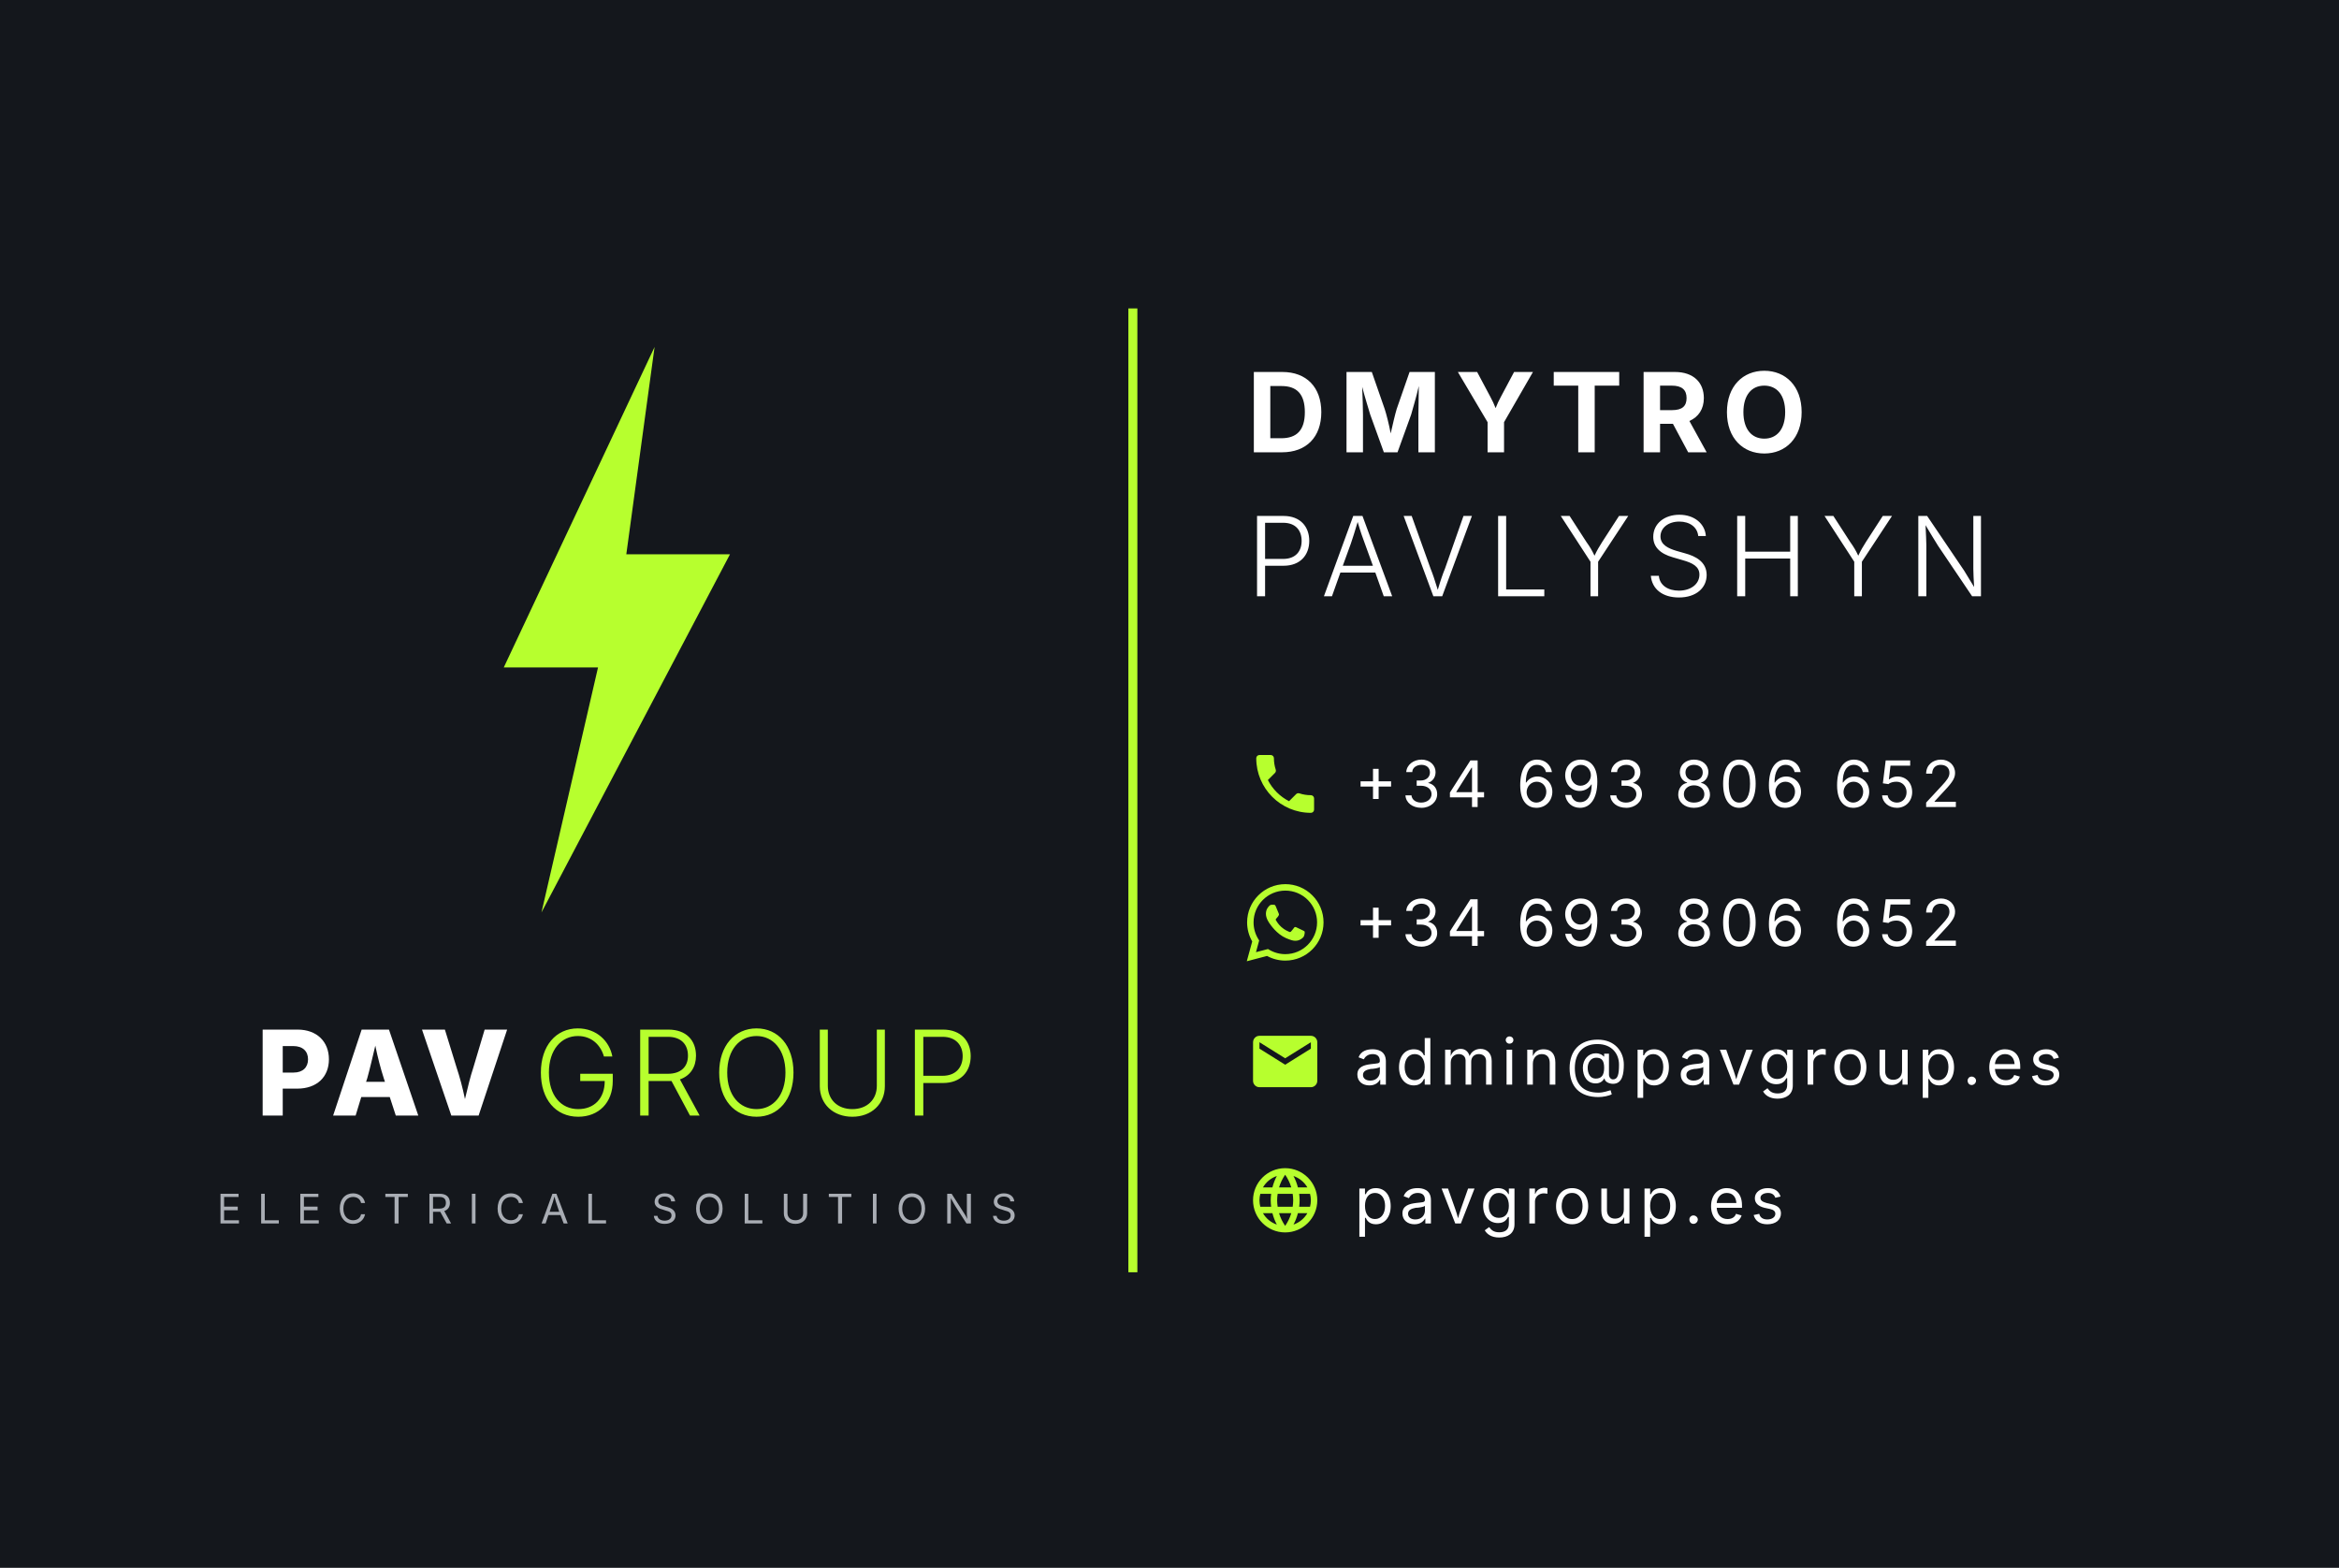
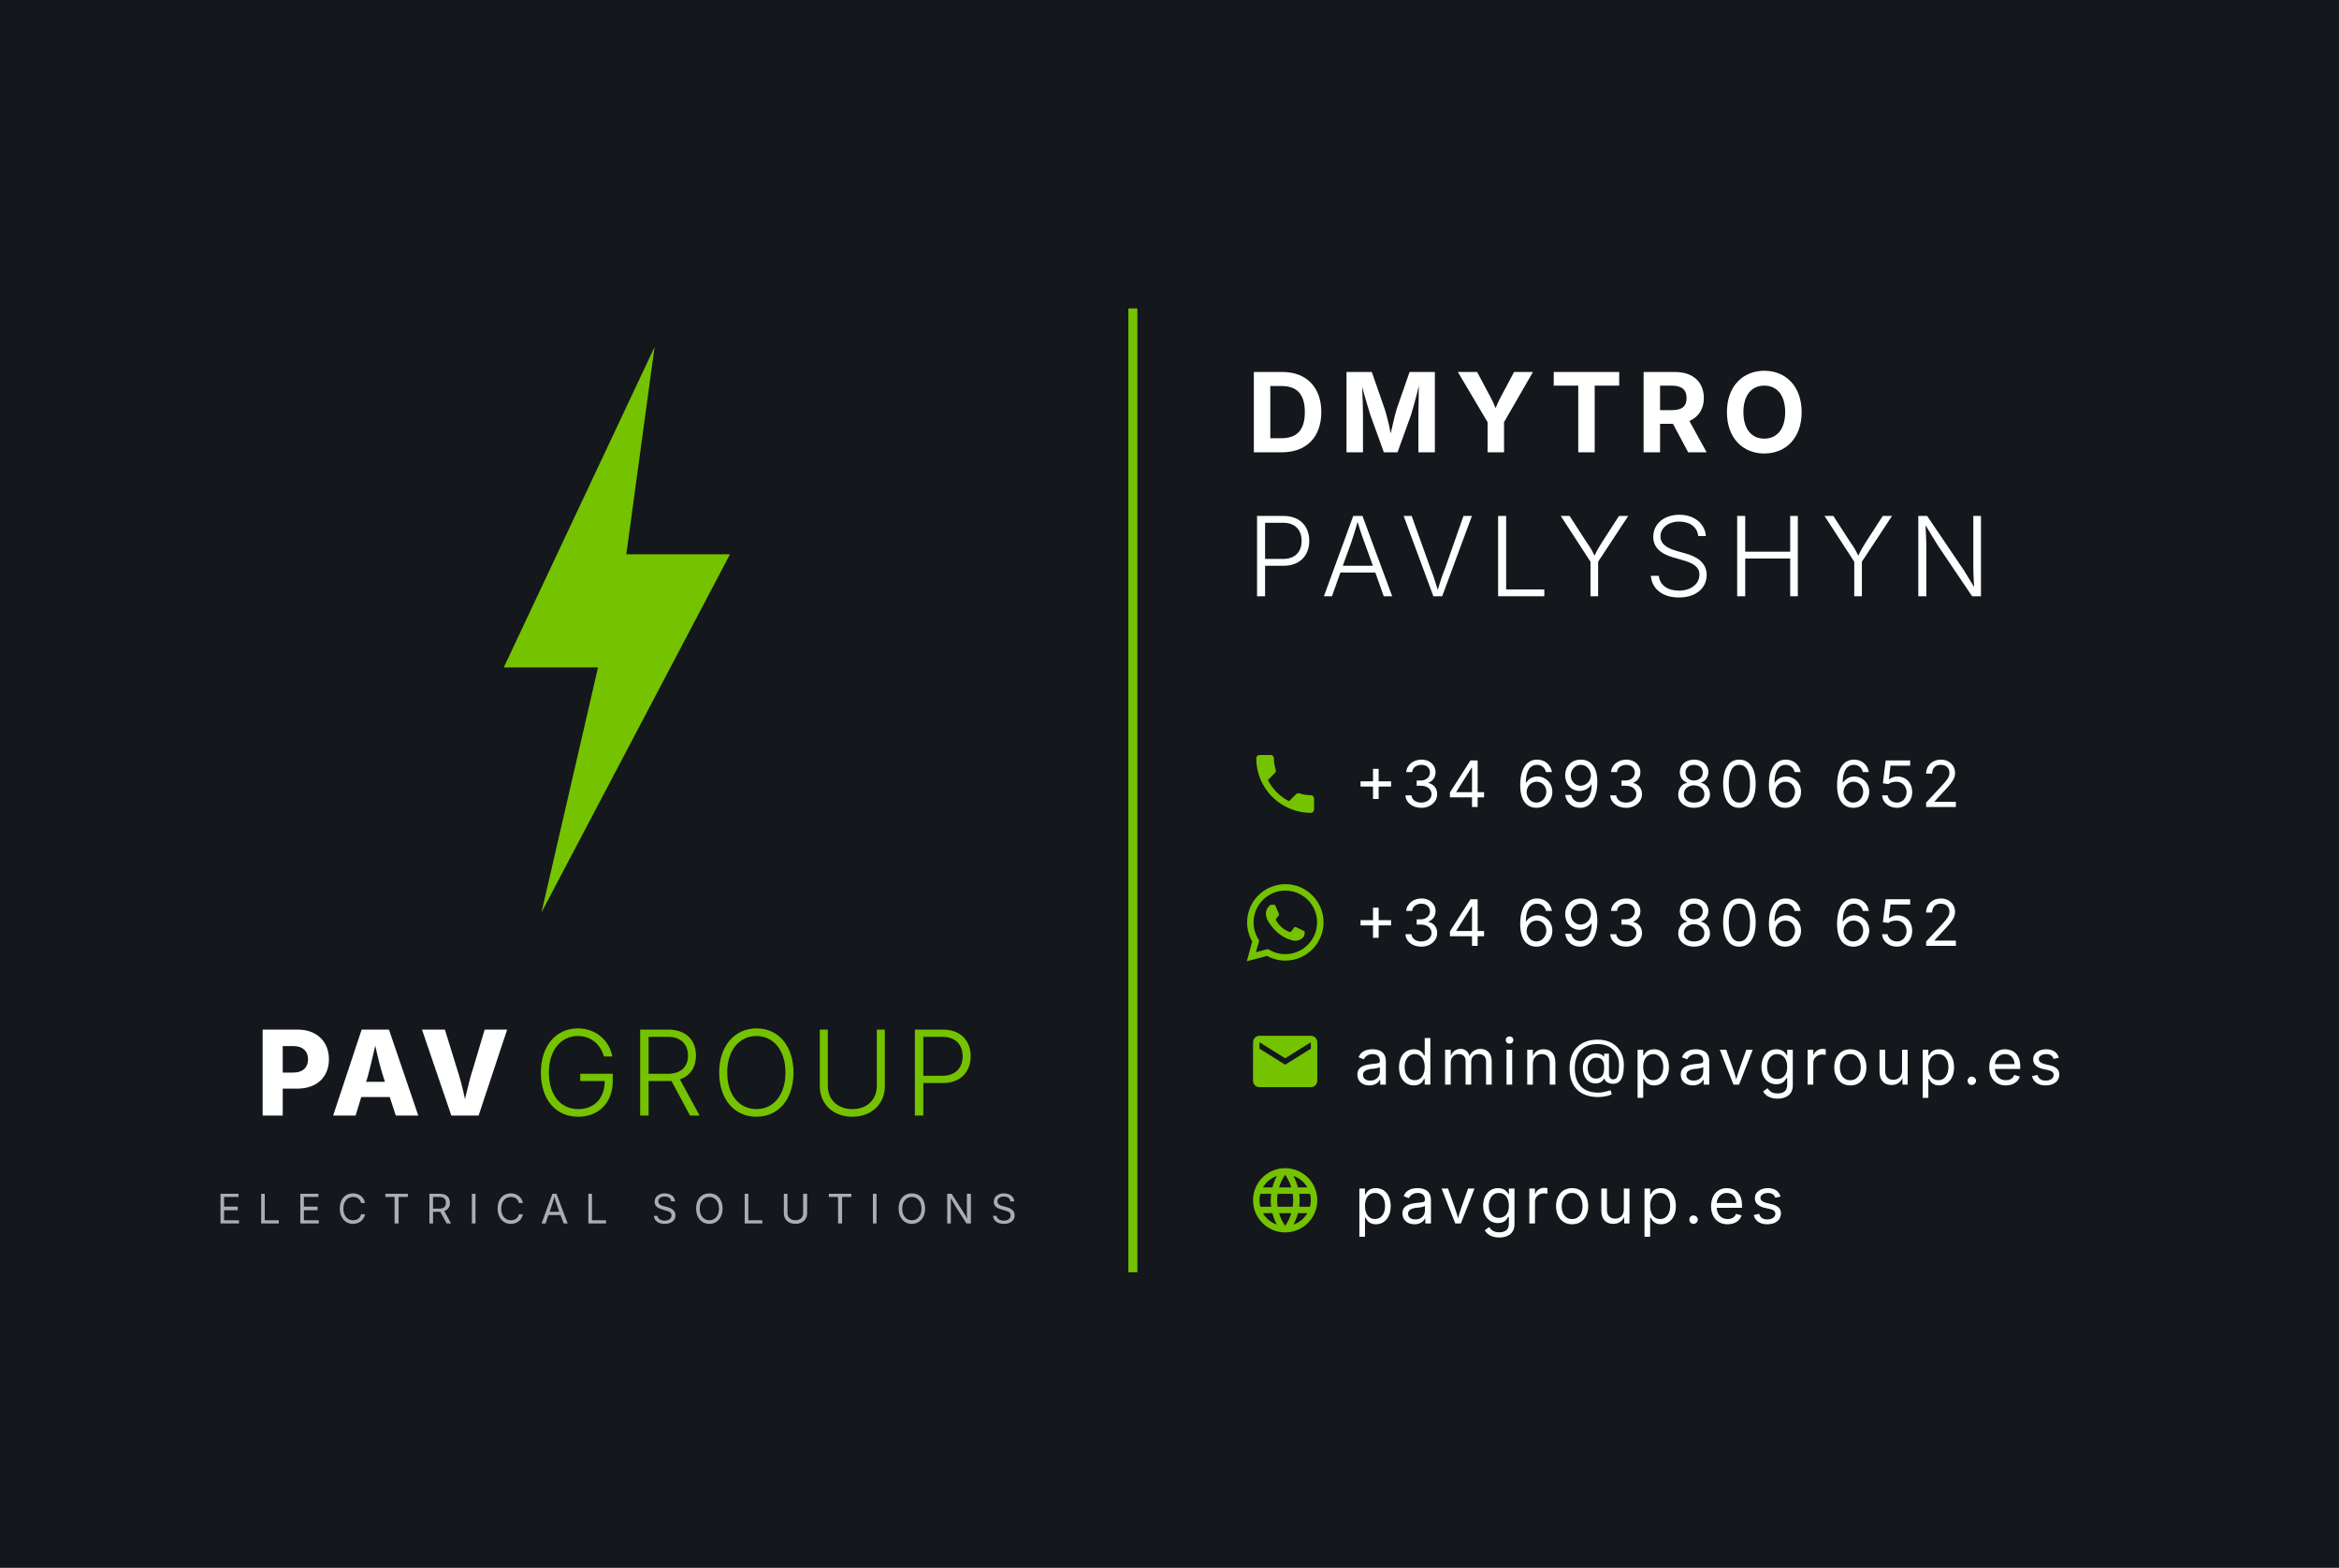
<svg xmlns="http://www.w3.org/2000/svg" width="91mm" height="61mm" viewBox="0 0 91 61">
  <defs>
    <clipPath id="c">
      <rect width="91" height="61" />
    </clipPath>
  </defs>
  <g font-family="Inter, Arial, Helvetica, sans-serif" clip-path="url(#c)">
    <rect width="91" height="61" fill="#14171C" />
-     <path transform="translate(17.4,13.5) scale(0.3666667)" d="M22 0 L6 34 L16 34 L10 60 L30 22 L19 22 Z" fill="#B7FF2E" />
-     <text x="24" y="43.4" text-anchor="middle" font-size="4.6" font-weight="800" fill="#FFFFFF" letter-spacing="0.3">PAV<tspan font-weight="300" fill="#B7FF2E" dx="0.9">GROUP</tspan>
+     <path transform="translate(17.4,13.5) scale(0.3666667)" d="M22 0 L6 34 L16 34 L10 60 L30 22 L19 22 Z" fill="#75C200" />
+     <text x="24" y="43.4" text-anchor="middle" font-size="4.6" font-weight="800" fill="#FFFFFF" letter-spacing="0.3">PAV<tspan font-weight="300" fill="#75C200" dx="0.9">GROUP</tspan>
    </text>
    <text x="24" y="47.6" text-anchor="middle" font-size="1.6" fill="#A9ADB4" letter-spacing="0.62">ELECTRICAL SOLUTIONS</text>
-     <rect x="43.9" y="12" width="0.35" height="37.5" fill="#B7FF2E" />
+     <rect x="43.9" y="12" width="0.35" height="37.5" fill="#75C200" />
    <text x="48.5" y="17.6" font-size="4.3" font-weight="700" fill="#FFFFFF" letter-spacing="0.5">DMYTRO</text>
    <text x="48.5" y="23.2" font-size="4.3" font-weight="300" fill="#FFFFFF" letter-spacing="0.5">PAVLYSHYN</text>
-     <path transform="translate(48.5,29.0) scale(0.125)" d="M6.62 10.79c1.44 2.83 3.76 5.14 6.59 6.59l2.2-2.2c.27-.27.67-.36 1.02-.24 1.12.37 2.33.57 3.57.57.55 0 1 .45 1 1V20c0 .55-.45 1-1 1-9.39 0-17-7.61-17-17 0-.55.45-1 1-1h3.5c.55 0 1 .45 1 1 0 1.25.2 2.45.57 3.57.11.35.03.74-.25 1.02l-2.2 2.2z" fill="#B7FF2E" />
+     <path transform="translate(48.5,29.0) scale(0.125)" d="M6.62 10.79c1.44 2.83 3.76 5.14 6.59 6.59l2.2-2.2c.27-.27.67-.36 1.02-.24 1.12.37 2.33.57 3.57.57.55 0 1 .45 1 1V20c0 .55-.45 1-1 1-9.39 0-17-7.61-17-17 0-.55.45-1 1-1h3.5c.55 0 1 .45 1 1 0 1.25.2 2.45.57 3.57.11.35.03.74-.25 1.02l-2.2 2.2z" fill="#75C200" />
    <text x="52.7" y="31.4" font-size="2.5" font-weight="400" fill="#FFFFFF" letter-spacing="0.2">+34 693 806 652</text>
-     <path transform="translate(48.5,34.4) scale(0.125)" d="M17.472 14.382c-.297-.149-1.758-.867-2.03-.967-.273-.099-.471-.148-.67.15-.197.297-.767.966-.94 1.164-.173.199-.347.223-.644.075-.297-.15-1.255-.463-2.39-1.475-.883-.788-1.48-1.761-1.653-2.059-.173-.297-.018-.458.13-.606.134-.133.298-.347.446-.52.149-.174.198-.298.298-.497.099-.198.05-.371-.025-.52-.075-.149-.669-1.612-.916-2.207-.242-.579-.487-.5-.669-.51-.173-.008-.371-.01-.57-.01-.198 0-.52.074-.792.372-.272.297-1.04 1.016-1.04 2.479 0 1.462 1.065 2.875 1.213 3.074.149.198 2.096 3.2 5.077 4.487.709.306 1.262.489 1.694.625.712.227 1.36.195 1.871.118.571-.085 1.758-.719 2.006-1.413.248-.694.248-1.289.173-1.413-.074-.124-.272-.198-.57-.347m-5.421 7.403h-.004a9.87 9.87 0 01-5.031-1.378l-.361-.214-3.741.982.998-3.648-.235-.374a9.86 9.86 0 01-1.51-5.26c.001-5.45 4.436-9.884 9.888-9.884 2.64 0 5.122 1.03 6.988 2.898a9.825 9.825 0 012.893 6.994c-.003 5.45-4.437 9.884-9.885 9.884m8.413-18.297A11.815 11.815 0 0012.05 0C5.495 0 .16 5.335.157 11.892c0 2.096.547 4.142 1.588 5.945L.057 24l6.305-1.654a11.882 11.882 0 005.683 1.448h.005c6.554 0 11.89-5.335 11.893-11.893a11.821 11.821 0 00-3.48-8.413Z" fill="#B7FF2E" />
+     <path transform="translate(48.5,34.4) scale(0.125)" d="M17.472 14.382c-.297-.149-1.758-.867-2.03-.967-.273-.099-.471-.148-.67.15-.197.297-.767.966-.94 1.164-.173.199-.347.223-.644.075-.297-.15-1.255-.463-2.39-1.475-.883-.788-1.48-1.761-1.653-2.059-.173-.297-.018-.458.13-.606.134-.133.298-.347.446-.52.149-.174.198-.298.298-.497.099-.198.05-.371-.025-.52-.075-.149-.669-1.612-.916-2.207-.242-.579-.487-.5-.669-.51-.173-.008-.371-.01-.57-.01-.198 0-.52.074-.792.372-.272.297-1.04 1.016-1.04 2.479 0 1.462 1.065 2.875 1.213 3.074.149.198 2.096 3.2 5.077 4.487.709.306 1.262.489 1.694.625.712.227 1.36.195 1.871.118.571-.085 1.758-.719 2.006-1.413.248-.694.248-1.289.173-1.413-.074-.124-.272-.198-.57-.347m-5.421 7.403h-.004a9.87 9.87 0 01-5.031-1.378l-.361-.214-3.741.982.998-3.648-.235-.374a9.86 9.86 0 01-1.51-5.26c.001-5.45 4.436-9.884 9.888-9.884 2.64 0 5.122 1.03 6.988 2.898a9.825 9.825 0 012.893 6.994c-.003 5.45-4.437 9.884-9.885 9.884m8.413-18.297A11.815 11.815 0 0012.05 0C5.495 0 .16 5.335.157 11.892c0 2.096.547 4.142 1.588 5.945L.057 24l6.305-1.654a11.882 11.882 0 005.683 1.448h.005c6.554 0 11.89-5.335 11.893-11.893a11.821 11.821 0 00-3.48-8.413Z" fill="#75C200" />
    <text x="52.7" y="36.8" font-size="2.5" font-weight="400" fill="#FFFFFF" letter-spacing="0.2">+34 693 806 652</text>
-     <path transform="translate(48.5,39.8) scale(0.125)" d="M20 4H4c-1.1 0-1.99.9-1.99 2L2 18c0 1.1.9 2 2 2h16c1.1 0 2-.9 2-2V6c0-1.1-.9-2-2-2zm0 4l-8 5-8-5V6l8 5 8-5v2z" fill="#B7FF2E" />
+     <path transform="translate(48.5,39.8) scale(0.125)" d="M20 4H4c-1.1 0-1.99.9-1.99 2L2 18c0 1.1.9 2 2 2h16c1.1 0 2-.9 2-2V6c0-1.1-.9-2-2-2zm0 4l-8 5-8-5V6l8 5 8-5v2z" fill="#75C200" />
    <text x="52.7" y="42.2" font-size="2.5" font-weight="400" fill="#FFFFFF" letter-spacing="0.2">admin@pavgroup.es</text>
-     <path transform="translate(48.5,45.2) scale(0.125)" d="M11.99 2C6.47 2 2 6.48 2 12s4.47 10 9.99 10C17.52 22 22 17.52 22 12S17.52 2 11.99 2zm6.93 6h-2.95c-.32-1.25-.78-2.45-1.38-3.56 1.84.63 3.37 1.91 4.33 3.56zM12 4.04c.83 1.2 1.48 2.53 1.91 3.96h-3.82c.43-1.43 1.08-2.76 1.91-3.96zM4.26 14C4.1 13.36 4 12.69 4 12s.1-1.36.26-2h3.38c-.08.66-.14 1.32-.14 2 0 .68.06 1.34.14 2H4.26zm.82 2h2.95c.32 1.25.78 2.45 1.38 3.56-1.84-.63-3.37-1.9-4.33-3.56zm2.95-8H5.08c.96-1.66 2.49-2.93 4.33-3.56C8.81 5.55 8.35 6.75 8.03 8zM12 19.96c-.83-1.2-1.48-2.53-1.91-3.96h3.82c-.43 1.43-1.08 2.76-1.91 3.96zM14.34 14H9.66c-.09-.66-.16-1.32-.16-2 0-.68.07-1.35.16-2h4.68c.09.65.16 1.32.16 2 0 .68-.07 1.34-.16 2zm.25 5.56c.6-1.11 1.06-2.31 1.38-3.56h2.95c-.96 1.65-2.49 2.93-4.33 3.56zM16.36 14c.08-.66.14-1.32.14-2 0-.68-.06-1.34-.14-2h3.38c.16.64.26 1.31.26 2s-.1 1.36-.26 2h-3.38z" fill="#B7FF2E" />
+     <path transform="translate(48.5,45.2) scale(0.125)" d="M11.99 2C6.47 2 2 6.48 2 12s4.47 10 9.99 10C17.52 22 22 17.52 22 12S17.52 2 11.99 2zm6.93 6h-2.95c-.32-1.25-.78-2.45-1.38-3.56 1.84.63 3.37 1.91 4.33 3.56zM12 4.04c.83 1.2 1.48 2.53 1.91 3.96h-3.82c.43-1.43 1.08-2.76 1.91-3.96zM4.26 14C4.1 13.36 4 12.69 4 12s.1-1.36.26-2h3.38c-.08.66-.14 1.32-.14 2 0 .68.06 1.34.14 2H4.26zm.82 2h2.95c.32 1.25.78 2.45 1.38 3.56-1.84-.63-3.37-1.9-4.33-3.56zm2.95-8H5.08c.96-1.66 2.49-2.93 4.33-3.56C8.81 5.55 8.35 6.75 8.03 8zM12 19.96c-.83-1.2-1.48-2.53-1.91-3.96h3.82c-.43 1.43-1.08 2.76-1.91 3.96zM14.34 14H9.66c-.09-.66-.16-1.32-.16-2 0-.68.07-1.35.16-2h4.68c.09.65.16 1.32.16 2 0 .68-.07 1.34-.16 2zm.25 5.56c.6-1.11 1.06-2.31 1.38-3.56h2.95c-.96 1.65-2.49 2.93-4.33 3.56zM16.36 14c.08-.66.14-1.32.14-2 0-.68-.06-1.34-.14-2h3.38c.16.64.26 1.31.26 2s-.1 1.36-.26 2h-3.38z" fill="#75C200" />
    <text x="52.7" y="47.6" font-size="2.5" font-weight="400" fill="#FFFFFF" letter-spacing="0.2">pavgroup.es</text>
  </g>
</svg>
